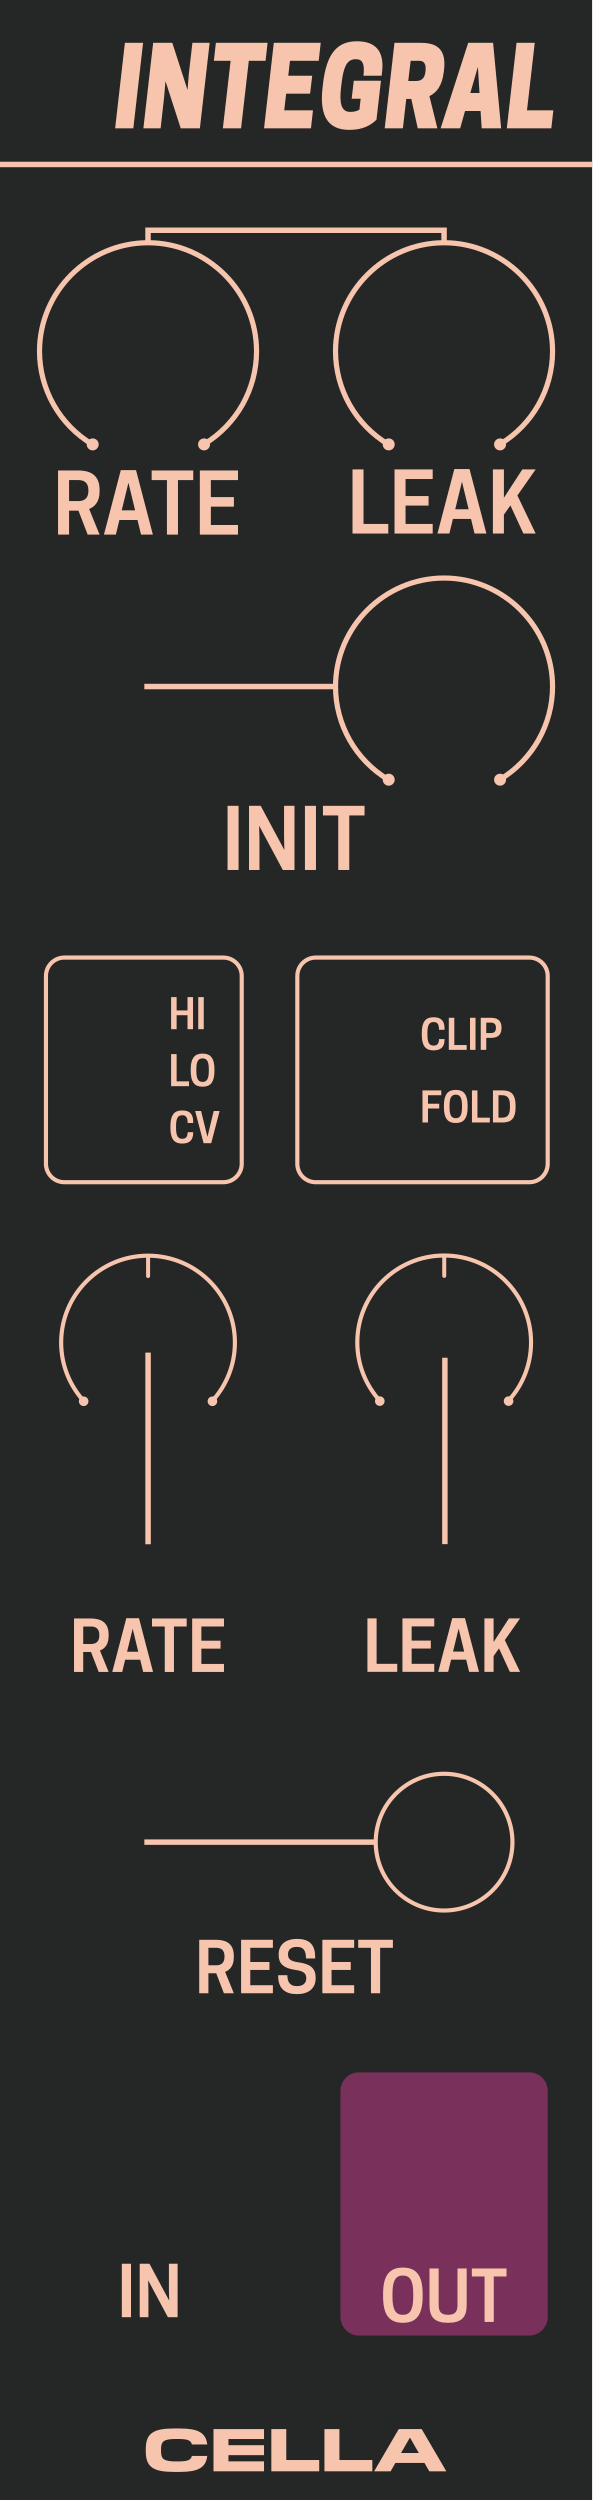
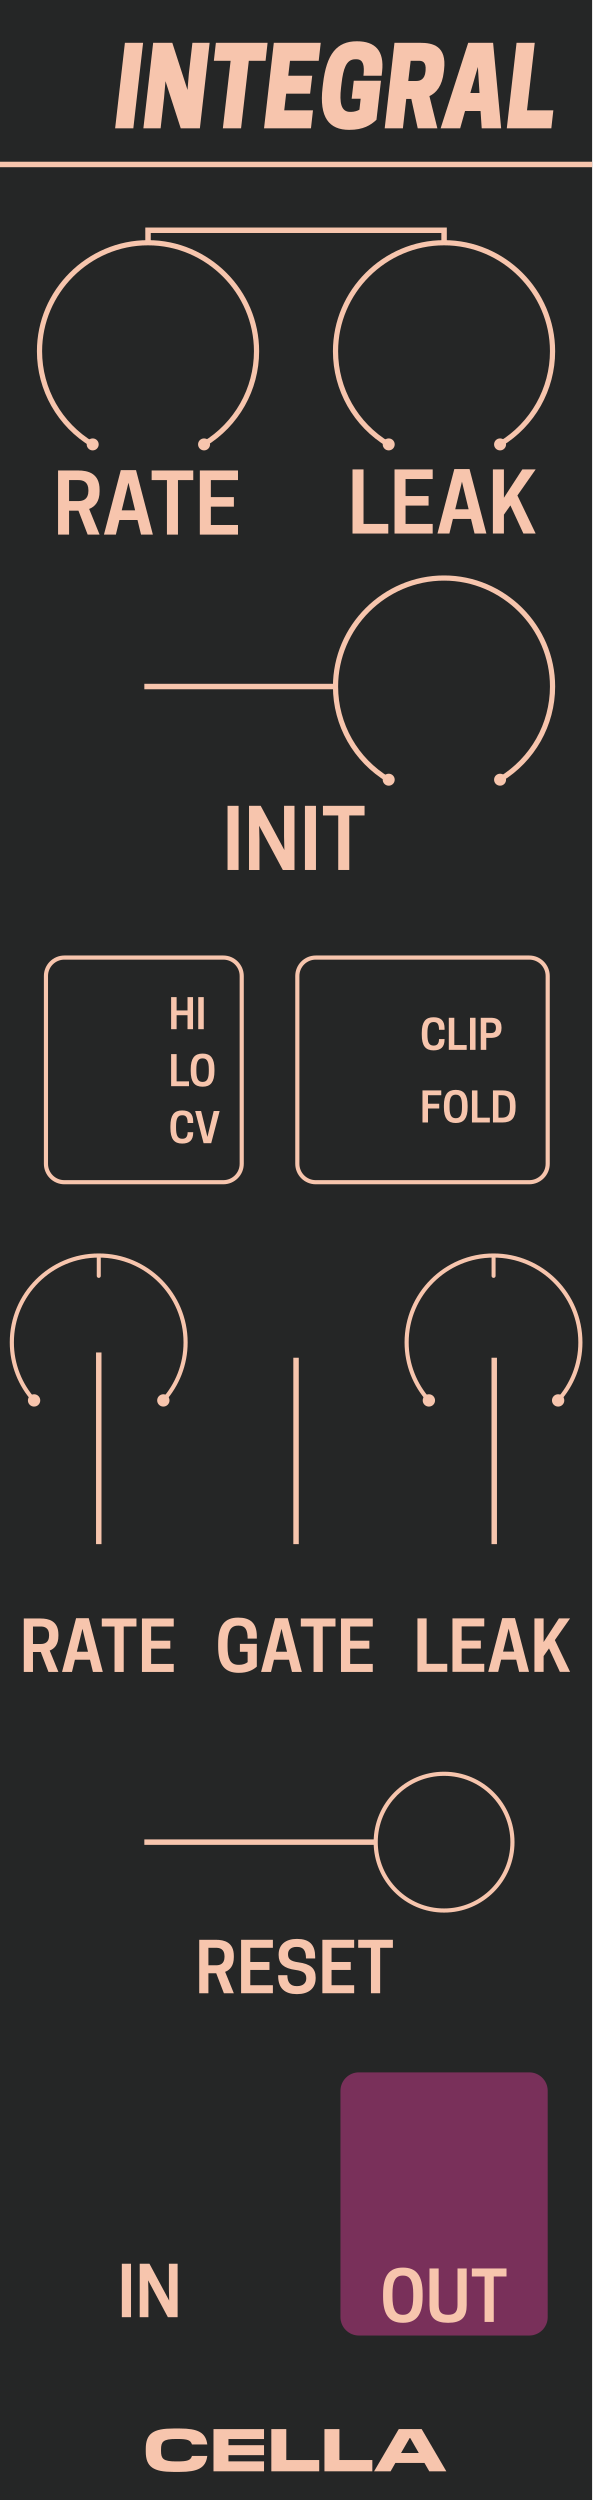
- <svg xmlns="http://www.w3.org/2000/svg" width="100%" height="100%" viewBox="0 0 90 380" version="1.1" xml:space="preserve" style="fill-rule:evenodd;clip-rule:evenodd;stroke-linecap:square;stroke-linejoin:round;stroke-miterlimit:1.5;">
+ <svg xmlns="http://www.w3.org/2000/svg" width="100%" height="100%" viewBox="0 0 90 380" version="1.1" xml:space="preserve" style="fill-rule:evenodd;clip-rule:evenodd;stroke-linejoin:round;stroke-miterlimit:1.5;">
  <g id="Layer1">
    <rect x="0" y="0" width="90" height="380" style="fill:#252626;" />
    <path d="M83.25,317.8C83.25,316.255 81.995,315 80.45,315L54.55,315C53.005,315 51.75,316.255 51.75,317.8L51.75,352.2C51.75,353.745 53.005,355 54.55,355L80.45,355C81.995,355 83.25,353.745 83.25,352.2L83.25,317.8Z" style="fill:#79305a;" />
-     <path d="M22.508,234.314L22.508,206.014" style="fill:none;stroke:#f7c5ad;stroke-width:0.83px;" />
-     <path d="M67.623,234.291L67.623,206.791" style="fill:none;stroke:#f7c5ad;stroke-width:0.83px;" />
-     <path d="M0,25L90,25" style="fill:none;stroke:#f7c5ad;stroke-width:0.83px;stroke-linecap:butt;" />
+     <path d="M0,25L90,25" style="fill:none;stroke:#f7c5ad;stroke-width:0.83px;" />
    <rect x="18.518" y="344.088" width="1.396" height="8.125" style="fill:#f7c5ad;fill-rule:nonzero;" />
    <path d="M26.997,344.088L25.674,344.088L25.674,347.973L25.716,349.692L22.716,344.088L21.237,344.088L21.237,352.213L22.56,352.213L22.56,348.327L22.518,346.608L25.518,352.213L26.997,352.213L26.997,344.088Z" style="fill:#f7c5ad;fill-rule:nonzero;" />
    <path d="M31.677,299.941L32.865,299.941L34.031,302.973L35.542,302.973L34.219,299.723C34.958,299.431 35.542,298.795 35.542,297.493L35.542,297.285C35.542,295.223 34.094,294.848 32.823,294.848L30.281,294.848L30.281,302.973L31.677,302.973L31.677,299.941ZM31.677,298.723L31.677,296.066L32.875,296.066C33.417,296.066 34.125,296.264 34.125,297.337L34.125,297.452C34.125,298.525 33.417,298.723 32.875,298.723L31.677,298.723Z" style="fill:#f7c5ad;fill-rule:nonzero;" />
    <path d="M36.646,294.848L36.646,302.973L41.479,302.973L41.479,301.754L38.042,301.754L38.042,299.431L40.958,299.431L40.958,298.223L38.042,298.223L38.042,296.066L41.479,296.066L41.479,294.848L36.646,294.848Z" style="fill:#f7c5ad;fill-rule:nonzero;" />
    <path d="M44.917,299.431C46.156,299.598 46.552,299.973 46.552,300.681L46.552,300.743C46.552,301.42 46.052,301.889 45.177,301.889L45.083,301.889C44.208,301.889 43.677,301.389 43.677,300.233L42.281,300.233L42.281,300.337C42.281,302.202 43.271,303.108 45.135,303.108C46.948,303.108 47.979,302.212 47.979,300.691L47.979,300.577C47.979,299.15 47.135,298.514 45.365,298.275C44.083,298.098 43.781,297.723 43.781,297.056L43.781,296.993C43.781,296.358 44.281,295.931 45.052,295.931L45.146,295.931C46.115,295.931 46.51,296.473 46.51,297.691L47.906,297.691L47.906,297.452C47.906,295.618 47.063,294.712 45.135,294.712C43.375,294.712 42.354,295.629 42.354,297.066L42.354,297.17C42.354,298.514 43.146,299.191 44.917,299.431Z" style="fill:#f7c5ad;fill-rule:nonzero;" />
    <path d="M49,294.848L49,302.973L53.833,302.973L53.833,301.754L50.396,301.754L50.396,299.431L53.313,299.431L53.313,298.223L50.396,298.223L50.396,296.066L53.833,296.066L53.833,294.848L49,294.848Z" style="fill:#f7c5ad;fill-rule:nonzero;" />
    <path d="M57.781,296.066L59.719,296.066L59.719,294.848L54.448,294.848L54.448,296.066L56.385,296.066L56.385,302.973L57.781,302.973L57.781,296.066Z" style="fill:#f7c5ad;fill-rule:nonzero;" />
    <path d="M61.24,353.068C63.271,353.068 64.24,351.891 64.24,349.078L64.24,348.662C64.24,345.849 63.271,344.672 61.24,344.672C59.198,344.672 58.229,345.849 58.229,348.662L58.229,349.078C58.229,351.891 59.198,353.068 61.24,353.068ZM61.187,351.849C60.052,351.849 59.656,350.912 59.656,349.078L59.656,348.662C59.656,346.828 60.052,345.891 61.187,345.891L61.281,345.891C62.417,345.891 62.812,346.828 62.812,348.662L62.812,349.078C62.812,350.912 62.417,351.849 61.281,351.849L61.187,351.849Z" style="fill:#f7c5ad;fill-rule:nonzero;" />
    <path d="M68.115,353.068C70.167,353.068 70.937,352.203 70.937,350.38L70.937,344.808L69.542,344.808L69.542,350.328C69.542,351.401 69.156,351.849 68.115,351.849C67.062,351.849 66.677,351.401 66.677,350.328L66.677,344.808L65.281,344.808L65.281,350.38C65.281,352.203 66.052,353.068 68.115,353.068Z" style="fill:#f7c5ad;fill-rule:nonzero;" />
    <path d="M75.052,346.026L76.99,346.026L76.99,344.808L71.719,344.808L71.719,346.026L73.656,346.026L73.656,352.933L75.052,352.933L75.052,346.026Z" style="fill:#f7c5ad;fill-rule:nonzero;" />
    <path d="M21.75,6.507L18.985,6.507L17.5,19.507L20.266,19.507L21.75,6.507Z" style="fill:#f7c5ad;fill-rule:nonzero;" />
    <path d="M31.866,6.507L29.246,6.507L28.708,11.173L28.504,13.673L26.19,6.507L23.279,6.507L21.794,19.507L24.414,19.507L24.938,14.84L25.156,12.34L27.471,19.507L30.382,19.507L31.866,6.507Z" style="fill:#f7c5ad;fill-rule:nonzero;" />
    <path d="M37.82,9.24L40.367,9.24L40.673,6.507L32.813,6.507L32.507,9.24L35.054,9.24L33.875,19.507L36.641,19.507L37.82,9.24Z" style="fill:#f7c5ad;fill-rule:nonzero;" />
    <path d="M41.619,6.507L40.134,19.507L47.266,19.507L47.572,16.773L43.205,16.773L43.496,14.24L47.135,14.24L47.456,11.507L43.817,11.507L44.079,9.24L48.445,9.24L48.751,6.507L41.619,6.507Z" style="fill:#f7c5ad;fill-rule:nonzero;" />
    <path d="M53.074,19.74C55.228,19.74 56.349,19.023 57.222,18.207L57.907,12.273L53.773,12.273L53.453,15.007L54.821,15.007L54.632,16.673C54.34,16.857 53.802,17.007 53.38,17.007L53.22,17.007C51.837,17.007 51.575,15.607 51.837,13.34L51.91,12.707C52.172,10.457 52.623,9.007 54.006,9.007L54.166,9.007C55.257,9.007 55.418,10.007 55.243,11.507L58.008,11.507L58.081,10.857C58.431,7.723 57.033,6.273 54.253,6.273C51.196,6.273 49.624,8.207 49.1,12.707L49.028,13.34C48.504,17.84 50.017,19.74 53.074,19.74Z" style="fill:#f7c5ad;fill-rule:nonzero;" />
    <path d="M62.055,12.307L62.419,9.24L63.685,9.24C64.224,9.24 64.791,9.44 64.69,10.673L64.675,10.857C64.573,12.057 63.86,12.307 63.321,12.307L62.055,12.307ZM61.749,15.04L62.521,15.04L63.496,19.507L66.48,19.507L65.272,14.607C66.334,14.107 67.208,13.057 67.455,10.94L67.499,10.573C67.921,6.973 65.796,6.507 63.874,6.507L59.959,6.507L58.474,19.507L61.24,19.507L61.749,15.04Z" style="fill:#f7c5ad;fill-rule:nonzero;" />
    <path d="M71.167,6.507L66.975,19.507L69.944,19.507L70.686,16.873L73.044,16.873L73.219,19.507L76.174,19.507L74.951,6.507L71.167,6.507ZM72.637,10.173L72.884,14.14L71.487,14.14L72.637,10.173Z" style="fill:#f7c5ad;fill-rule:nonzero;" />
    <path d="M83.801,19.507L84.107,16.773L80.104,16.773L81.283,6.507L78.517,6.507L77.033,19.507L83.801,19.507Z" style="fill:#f7c5ad;fill-rule:nonzero;" />
    <path d="M27.327,375.731C30.077,375.731 31.287,375.117 31.507,373.302L29.178,373.302C28.977,373.953 28.546,374.136 26.96,374.136L26.74,374.136C24.797,374.136 24.476,373.724 24.476,372.541L24.476,372.33C24.476,371.13 24.797,370.726 26.74,370.726L26.96,370.726C28.546,370.726 28.977,370.91 29.178,371.56L31.507,371.56C31.287,369.745 30.077,369.131 27.327,369.131L26.373,369.131C23.321,369.131 22.157,369.874 22.157,372.23L22.157,372.633C22.157,374.989 23.321,375.731 26.373,375.731L27.327,375.731Z" style="fill:#f7c5ad;fill-rule:nonzero;" />
    <path d="M40.132,374.127L34.724,374.127L34.724,373.183L40.132,373.183L40.132,371.67L34.724,371.67L34.724,370.735L40.132,370.735L40.132,369.223L32.451,369.223L32.451,375.64L40.132,375.64L40.132,374.127Z" style="fill:#f7c5ad;fill-rule:nonzero;" />
    <path d="M48.52,373.925L43.515,373.925L43.515,369.223L41.242,369.223L41.242,375.64L48.52,375.64L48.52,373.925Z" style="fill:#f7c5ad;fill-rule:nonzero;" />
    <path d="M56.596,373.925L51.591,373.925L51.591,369.223L49.317,369.223L49.317,375.64L56.596,375.64L56.596,373.925Z" style="fill:#f7c5ad;fill-rule:nonzero;" />
    <path d="M64.094,369.223L60.611,369.223L56.862,375.64L59.373,375.64L60.097,374.365L64.516,374.365L65.249,375.64L67.843,375.64L64.094,369.223ZM62.353,370.58L63.654,372.853L60.959,372.853L62.27,370.58L62.353,370.58Z" style="fill:#f7c5ad;fill-rule:nonzero;" />
    <path d="M10.5,77.624L11.925,77.624L13.325,81.261L15.137,81.261L13.55,77.361C14.437,77.011 15.137,76.249 15.137,74.686L15.137,74.436C15.137,71.961 13.4,71.511 11.875,71.511L8.825,71.511L8.825,81.261L10.5,81.261L10.5,77.624ZM10.5,76.161L10.5,72.974L11.937,72.974C12.587,72.974 13.437,73.211 13.437,74.499L13.437,74.636C13.437,75.924 12.587,76.161 11.937,76.161L10.5,76.161Z" style="fill:#f7c5ad;fill-rule:nonzero;" />
    <path d="M18.362,71.461L15.8,81.261L17.612,81.261L18.15,79.036L20.9,79.036L21.437,81.261L23.237,81.261L20.675,71.461L18.362,71.461ZM19.525,73.374L20.537,77.574L18.5,77.574L19.525,73.374Z" style="fill:#f7c5ad;fill-rule:nonzero;" />
    <path d="M27.05,72.974L29.375,72.974L29.375,71.511L23.05,71.511L23.05,72.974L25.375,72.974L25.375,81.261L27.05,81.261L27.05,72.974Z" style="fill:#f7c5ad;fill-rule:nonzero;" />
    <path d="M30.375,71.511L30.375,81.261L36.175,81.261L36.175,79.799L32.05,79.799L32.05,77.011L35.55,77.011L35.55,75.561L32.05,75.561L32.05,72.974L36.175,72.974L36.175,71.511L30.375,71.511Z" style="fill:#f7c5ad;fill-rule:nonzero;" />
    <path d="M59.019,81.1L59.019,79.638L55.256,79.638L55.256,71.35L53.581,71.35L53.581,81.1L59.019,81.1Z" style="fill:#f7c5ad;fill-rule:nonzero;" />
    <path d="M59.969,71.35L59.969,81.1L65.769,81.1L65.769,79.638L61.644,79.638L61.644,76.85L65.144,76.85L65.144,75.4L61.644,75.4L61.644,72.813L65.769,72.813L65.769,71.35L59.969,71.35Z" style="fill:#f7c5ad;fill-rule:nonzero;" />
    <path d="M69.056,71.3L66.494,81.1L68.306,81.1L68.844,78.875L71.594,78.875L72.131,81.1L73.931,81.1L71.369,71.3L69.056,71.3ZM70.219,73.213L71.231,77.413L69.194,77.413L70.219,73.213Z" style="fill:#f7c5ad;fill-rule:nonzero;" />
    <path d="M76.594,71.35L74.919,71.35L74.919,81.1L76.594,81.1L76.594,78.225L77.581,76.825L79.556,81.1L81.419,81.1L78.644,75.313L81.419,71.35L79.394,71.35L76.594,75.663L76.594,71.35Z" style="fill:#f7c5ad;fill-rule:nonzero;" />
-     <path d="M12.648,251.105L13.836,251.105L15.002,254.136L16.513,254.136L15.19,250.886C15.929,250.595 16.513,249.959 16.513,248.657L16.513,248.449C16.513,246.386 15.065,246.011 13.794,246.011L11.252,246.011L11.252,254.136L12.648,254.136L12.648,251.105ZM12.648,249.886L12.648,247.23L13.846,247.23C14.388,247.23 15.096,247.428 15.096,248.501L15.096,248.615C15.096,249.688 14.388,249.886 13.846,249.886L12.648,249.886Z" style="fill:#f7c5ad;fill-rule:nonzero;" />
-     <path d="M19.2,245.97L17.065,254.136L18.575,254.136L19.023,252.282L21.315,252.282L21.763,254.136L23.263,254.136L21.127,245.97L19.2,245.97ZM20.169,247.563L21.013,251.063L19.315,251.063L20.169,247.563Z" style="fill:#f7c5ad;fill-rule:nonzero;" />
-     <path d="M26.44,247.23L28.377,247.23L28.377,246.011L23.107,246.011L23.107,247.23L25.044,247.23L25.044,254.136L26.44,254.136L26.44,247.23Z" style="fill:#f7c5ad;fill-rule:nonzero;" />
-     <path d="M29.211,246.011L29.211,254.136L34.044,254.136L34.044,252.918L30.607,252.918L30.607,250.595L33.523,250.595L33.523,249.386L30.607,249.386L30.607,247.23L34.044,247.23L34.044,246.011L29.211,246.011Z" style="fill:#f7c5ad;fill-rule:nonzero;" />
+     <path d="M5.012,251.105L6.2,251.105L7.366,254.136L8.877,254.136L7.554,250.886C8.294,250.595 8.877,249.959 8.877,248.657L8.877,248.449C8.877,246.386 7.429,246.011 6.158,246.011L3.616,246.011L3.616,254.136L5.012,254.136L5.012,251.105ZM5.012,249.886L5.012,247.23L6.21,247.23C6.752,247.23 7.46,247.428 7.46,248.501L7.46,248.615C7.46,249.688 6.752,249.886 6.21,249.886L5.012,249.886Z" style="fill:#f7c5ad;fill-rule:nonzero;" />
+     <path d="M11.564,245.97L9.429,254.136L10.939,254.136L11.387,252.282L13.679,252.282L14.127,254.136L15.627,254.136L13.491,245.97L11.564,245.97ZM12.533,247.563L13.377,251.063L11.679,251.063L12.533,247.563Z" style="fill:#f7c5ad;fill-rule:nonzero;" />
+     <path d="M18.804,247.23L20.741,247.23L20.741,246.011L15.471,246.011L15.471,247.23L17.408,247.23L17.408,254.136L18.804,254.136L18.804,247.23Z" style="fill:#f7c5ad;fill-rule:nonzero;" />
+     <path d="M21.575,246.011L21.575,254.136L26.408,254.136L26.408,252.918L22.971,252.918L22.971,250.595L25.887,250.595L25.887,249.386L22.971,249.386L22.971,247.23L26.408,247.23L26.408,246.011L21.575,246.011Z" style="fill:#f7c5ad;fill-rule:nonzero;" />
+     <path d="M36.307,254.272C37.682,254.272 38.484,253.813 39.036,253.324L39.036,249.865L36.464,249.865L36.464,251.074L37.641,251.074L37.641,252.647C37.37,252.865 36.932,253.053 36.359,253.053L36.266,253.053C34.984,253.053 34.589,252.115 34.589,250.282L34.589,249.865C34.589,248.032 34.995,247.095 36.193,247.095L36.286,247.095C37.307,247.095 37.641,247.772 37.641,249.063L39.036,249.063L39.036,248.709C39.036,246.73 38.068,245.876 36.203,245.876C34.172,245.876 33.161,247.053 33.161,249.865L33.161,250.282C33.161,253.095 34.172,254.272 36.307,254.272Z" style="fill:#f7c5ad;fill-rule:nonzero;" />
+     <path d="M41.818,245.97L39.682,254.136L41.193,254.136L41.641,252.282L43.932,252.282L44.38,254.136L45.88,254.136L43.745,245.97L41.818,245.97ZM42.786,247.563L43.63,251.063L41.932,251.063L42.786,247.563Z" style="fill:#f7c5ad;fill-rule:nonzero;" />
+     <path d="M49.057,247.23L50.995,247.23L50.995,246.011L45.724,246.011L45.724,247.23L47.661,247.23L47.661,254.136L49.057,254.136L49.057,247.23Z" style="fill:#f7c5ad;fill-rule:nonzero;" />
+     <path d="M51.828,246.011L51.828,254.136L56.661,254.136L56.661,252.918L53.224,252.918L53.224,250.595L56.141,250.595L56.141,249.386L53.224,249.386L53.224,247.23L56.661,247.23L56.661,246.011L51.828,246.011Z" style="fill:#f7c5ad;fill-rule:nonzero;" />
    <path d="M64.967,157.265L64.967,157.015C64.967,155.915 65.192,155.353 65.886,155.353L65.942,155.353C66.536,155.353 66.73,155.759 66.73,156.534L67.573,156.534L67.573,156.321C67.573,155.134 67.011,154.621 65.892,154.621C64.673,154.621 64.111,155.328 64.111,157.015L64.111,157.265C64.111,158.953 64.673,159.659 65.892,159.659C67.011,159.659 67.573,159.146 67.573,157.996L67.573,157.934L66.73,157.934C66.73,158.546 66.511,158.928 65.942,158.928L65.886,158.928C65.186,158.928 64.967,158.365 64.967,157.265Z" style="fill:#f7c5ad;fill-rule:nonzero;" />
    <path d="M70.936,159.578L70.936,158.846L69.055,158.846L69.055,154.703L68.217,154.703L68.217,159.578L70.936,159.578Z" style="fill:#f7c5ad;fill-rule:nonzero;" />
    <rect x="71.442" y="154.703" width="0.838" height="4.875" style="fill:#f7c5ad;fill-rule:nonzero;" />
    <path d="M73.911,157.759L74.598,157.759C75.361,157.759 76.23,157.534 76.23,156.29L76.23,156.165C76.23,154.928 75.361,154.703 74.598,154.703L73.073,154.703L73.073,159.578L73.911,159.578L73.911,157.759ZM73.911,157.028L73.911,155.434L74.63,155.434C74.955,155.434 75.38,155.553 75.38,156.196L75.38,156.265C75.38,156.909 74.955,157.028 74.63,157.028L73.911,157.028Z" style="fill:#f7c5ad;fill-rule:nonzero;" />
    <path d="M64.217,165.742L64.217,170.617L65.055,170.617L65.055,168.492L66.761,168.492L66.761,167.767L65.055,167.767L65.055,166.474L67.073,166.474L67.073,165.742L64.217,165.742Z" style="fill:#f7c5ad;fill-rule:nonzero;" />
    <path d="M69.28,170.699C70.498,170.699 71.08,169.992 71.08,168.305L71.08,168.055C71.08,166.367 70.498,165.661 69.28,165.661C68.055,165.661 67.473,166.367 67.473,168.055L67.473,168.305C67.473,169.992 68.055,170.699 69.28,170.699ZM69.248,169.967C68.567,169.967 68.33,169.405 68.33,168.305L68.33,168.055C68.33,166.955 68.567,166.392 69.248,166.392L69.305,166.392C69.986,166.392 70.223,166.955 70.223,168.055L70.223,168.305C70.223,169.405 69.986,169.967 69.305,169.967L69.248,169.967Z" style="fill:#f7c5ad;fill-rule:nonzero;" />
    <path d="M74.455,170.617L74.455,169.886L72.573,169.886L72.573,165.742L71.736,165.742L71.736,170.617L74.455,170.617Z" style="fill:#f7c5ad;fill-rule:nonzero;" />
    <path d="M78.367,168.305L78.367,168.055C78.367,166.367 77.736,165.742 76.367,165.742L74.93,165.742L74.93,170.617L76.367,170.617C77.736,170.617 78.367,169.992 78.367,168.305ZM75.767,169.886L75.767,166.474L76.317,166.474C77.186,166.474 77.511,166.955 77.511,168.055L77.511,168.305C77.511,169.405 77.186,169.886 76.317,169.886L75.767,169.886Z" style="fill:#f7c5ad;fill-rule:nonzero;" />
    <g id="CTR">
      <circle id="Base" cx="22.51" cy="53.392" r="16.496" style="fill:none;" />
      <circle cx="14.09" cy="67.55" r="0.911" style="fill:#f7c5ad;" />
      <circle cx="31.016" cy="67.55" r="0.911" style="fill:#f7c5ad;" />
      <path id="path89" d="M31.033,67.505C35.968,64.521 38.994,59.157 38.994,53.39C38.994,44.341 31.548,36.896 22.5,36.896C13.451,36.896 6.006,44.341 6.006,53.39C6.006,59.188 9.064,64.577 14.042,67.55" style="fill:none;fill-rule:nonzero;stroke:#f7c5ad;stroke-width:0.79px;stroke-linecap:round;stroke-miterlimit:4;" />
    </g>
    <g id="CTR1">
      <circle id="Base1" cx="67.504" cy="53.392" r="16.496" style="fill:none;" />
      <circle cx="59.084" cy="67.55" r="0.911" style="fill:#f7c5ad;" />
      <circle cx="76.01" cy="67.55" r="0.911" style="fill:#f7c5ad;" />
      <path id="path891" d="M76.027,67.505C80.962,64.521 83.988,59.157 83.988,53.39C83.988,44.341 76.542,36.896 67.494,36.896C58.446,36.896 51,44.341 51,53.39C51,59.188 54.058,64.577 59.036,67.55" style="fill:none;fill-rule:nonzero;stroke:#f7c5ad;stroke-width:0.79px;stroke-linecap:round;stroke-miterlimit:4;" />
    </g>
    <g id="CTR2">
      <circle id="Base2" cx="67.504" cy="104.357" r="16.496" style="fill:none;" />
      <circle cx="59.084" cy="118.515" r="0.911" style="fill:#f7c5ad;" />
      <circle cx="76.01" cy="118.515" r="0.911" style="fill:#f7c5ad;" />
      <path id="path892" d="M76.027,118.47C80.962,115.486 83.988,110.122 83.988,104.354C83.988,95.306 76.542,87.861 67.494,87.861C58.446,87.861 51,95.306 51,104.354C51,110.153 54.058,115.541 59.036,118.515" style="fill:none;fill-rule:nonzero;stroke:#f7c5ad;stroke-width:0.79px;stroke-linecap:round;stroke-miterlimit:4;" />
    </g>
-     <path d="M60.38,254.119L60.38,252.901L57.245,252.901L57.245,245.994L55.849,245.994L55.849,254.119L60.38,254.119Z" style="fill:#f7c5ad;fill-rule:nonzero;" />
-     <path d="M61.172,245.994L61.172,254.119L66.005,254.119L66.005,252.901L62.568,252.901L62.568,250.578L65.484,250.578L65.484,249.369L62.568,249.369L62.568,247.213L66.005,247.213L66.005,245.994L61.172,245.994Z" style="fill:#f7c5ad;fill-rule:nonzero;" />
-     <path d="M68.745,245.953L66.609,254.119L68.12,254.119L68.568,252.265L70.859,252.265L71.307,254.119L72.807,254.119L70.672,245.953L68.745,245.953ZM69.714,247.546L70.557,251.046L68.859,251.046L69.714,247.546Z" style="fill:#f7c5ad;fill-rule:nonzero;" />
-     <path d="M75.026,245.994L73.63,245.994L73.63,254.119L75.026,254.119L75.026,251.724L75.849,250.557L77.495,254.119L79.047,254.119L76.734,249.296L79.047,245.994L77.359,245.994L75.026,249.588L75.026,245.994Z" style="fill:#f7c5ad;fill-rule:nonzero;" />
-     <g id="SMCTR">
-       <path id="line87" d="M67.523,193.936L67.523,191.204" style="fill:none;fill-rule:nonzero;stroke:#f7c5ad;stroke-width:0.61px;stroke-linecap:round;stroke-miterlimit:4;" />
-       <path d="M57.69,212.865C55.588,210.526 54.309,207.433 54.309,204.044C54.309,196.756 60.226,190.839 67.514,190.839C74.802,190.839 80.719,196.756 80.719,204.044C80.719,207.433 79.439,210.526 77.337,212.865" style="fill:none;stroke:#f7c5ad;stroke-width:0.63px;" />
-       <circle cx="57.729" cy="212.969" r="0.73" style="fill:#f7c5ad;" />
-       <circle cx="77.303" cy="212.969" r="0.73" style="fill:#f7c5ad;" />
-     </g>
-     <g id="SMCTR1">
-       <path id="line871" d="M22.509,193.961L22.509,191.229" style="fill:none;fill-rule:nonzero;stroke:#f7c5ad;stroke-width:0.61px;stroke-linecap:round;stroke-miterlimit:4;" />
-       <path d="M12.676,212.889C10.575,210.55 9.295,207.458 9.295,204.069C9.295,196.781 15.212,190.864 22.5,190.864C29.788,190.864 35.705,196.781 35.705,204.069C35.705,207.458 34.425,210.55 32.324,212.889" style="fill:none;stroke:#f7c5ad;stroke-width:0.63px;" />
-       <circle cx="12.716" cy="212.994" r="0.73" style="fill:#f7c5ad;" />
-       <circle cx="32.29" cy="212.994" r="0.73" style="fill:#f7c5ad;" />
-     </g>
-     <path d="M22.354,280.007L56.646,280.007" style="fill:none;stroke:#f7c5ad;stroke-width:0.83px;" />
-     <path d="M22.354,104.357L50.835,104.357" style="fill:none;stroke:#f7c5ad;stroke-width:0.83px;" />
+     <path d="M67.983,254.119L67.983,252.901L64.847,252.901L64.847,245.994L63.451,245.994L63.451,254.119L67.983,254.119Z" style="fill:#f7c5ad;fill-rule:nonzero;" />
+     <path d="M68.774,245.994L68.774,254.119L73.608,254.119L73.608,252.901L70.17,252.901L70.17,250.578L73.087,250.578L73.087,249.369L70.17,249.369L70.17,247.213L73.608,247.213L73.608,245.994L68.774,245.994Z" style="fill:#f7c5ad;fill-rule:nonzero;" />
+     <path d="M76.347,245.953L74.212,254.119L75.722,254.119L76.17,252.265L78.462,252.265L78.91,254.119L80.41,254.119L78.274,245.953L76.347,245.953ZM77.316,247.546L78.16,251.046L76.462,251.046L77.316,247.546Z" style="fill:#f7c5ad;fill-rule:nonzero;" />
+     <path d="M82.629,245.994L81.233,245.994L81.233,254.119L82.629,254.119L82.629,251.724L83.451,250.557L85.097,254.119L86.649,254.119L84.337,249.296L86.649,245.994L84.962,245.994L82.629,249.588L82.629,245.994Z" style="fill:#f7c5ad;fill-rule:nonzero;" />
+     <path d="M22.354,280.007L56.646,280.007" style="fill:none;stroke:#f7c5ad;stroke-width:0.83px;stroke-linecap:square;" />
+     <path d="M22.354,104.357L50.835,104.357" style="fill:none;stroke:#f7c5ad;stroke-width:0.83px;stroke-linecap:square;" />
    <path d="M67.5,269.3C73.41,269.3 78.207,274.097 78.207,280.007C78.207,285.917 73.41,290.714 67.5,290.714C61.59,290.714 56.793,285.917 56.793,280.007C56.793,274.097 61.59,269.3 67.5,269.3ZM67.5,269.93C61.938,269.93 57.423,274.445 57.423,280.007C57.423,285.569 61.938,290.084 67.5,290.084C73.062,290.084 77.577,285.569 77.577,280.007C77.577,274.445 73.062,269.93 67.5,269.93Z" style="fill:#f7c5ad;" />
    <rect x="34.588" y="122.485" width="1.675" height="9.75" style="fill:#f7c5ad;fill-rule:nonzero;" />
    <path d="M44.763,122.485L43.175,122.485L43.175,127.148L43.225,129.21L39.625,122.485L37.85,122.485L37.85,132.235L39.438,132.235L39.438,127.573L39.388,125.51L42.988,132.235L44.763,132.235L44.763,122.485Z" style="fill:#f7c5ad;fill-rule:nonzero;" />
    <rect x="46.35" y="122.485" width="1.675" height="9.75" style="fill:#f7c5ad;fill-rule:nonzero;" />
    <path d="M53.088,123.948L55.413,123.948L55.413,122.485L49.088,122.485L49.088,123.948L51.413,123.948L51.413,132.235L53.088,132.235L53.088,123.948Z" style="fill:#f7c5ad;fill-rule:nonzero;" />
    <path d="M13.978,67.888L31.129,67.888" style="fill:none;" />
-     <path d="M83.25,148.35C83.25,146.805 81.995,145.55 80.45,145.55L47.993,145.55C46.447,145.55 45.193,146.805 45.193,148.35L45.193,176.897C45.193,178.442 46.447,179.697 47.993,179.697L80.45,179.697C81.995,179.697 83.25,178.442 83.25,176.897L83.25,148.35Z" style="fill:none;stroke:#f7c5ad;stroke-width:0.63px;" />
+     <path d="M83.25,148.35C83.25,146.805 81.995,145.55 80.45,145.55L47.993,145.55C46.447,145.55 45.193,146.805 45.193,148.35L45.193,176.897C45.193,178.442 46.447,179.697 47.993,179.697L80.45,179.697C81.995,179.697 83.25,178.442 83.25,176.897L83.25,148.35Z" style="fill:none;stroke:#f7c5ad;stroke-width:0.63px;stroke-linecap:square;" />
    <path d="M28.503,151.562L28.503,153.587L26.846,153.587L26.846,151.562L26.009,151.562L26.009,156.437L26.846,156.437L26.846,154.312L28.503,154.312L28.503,156.437L29.34,156.437L29.34,151.562L28.503,151.562Z" style="fill:#f7c5ad;fill-rule:nonzero;" />
    <rect x="30.134" y="151.562" width="0.837" height="4.875" style="fill:#f7c5ad;fill-rule:nonzero;" />
    <path d="M28.728,165.099L28.728,164.368L26.846,164.368L26.846,160.224L26.009,160.224L26.009,165.099L28.728,165.099Z" style="fill:#f7c5ad;fill-rule:nonzero;" />
    <path d="M30.796,165.18C32.015,165.18 32.596,164.474 32.596,162.786L32.596,162.536C32.596,160.849 32.015,160.143 30.796,160.143C29.571,160.143 28.99,160.849 28.99,162.536L28.99,162.786C28.99,164.474 29.571,165.18 30.796,165.18ZM30.765,164.449C30.084,164.449 29.846,163.886 29.846,162.786L29.846,162.536C29.846,161.436 30.084,160.874 30.765,160.874L30.821,160.874C31.503,160.874 31.74,161.436 31.74,162.536L31.74,162.786C31.74,163.886 31.503,164.449 30.821,164.449L30.765,164.449Z" style="fill:#f7c5ad;fill-rule:nonzero;" />
    <path d="M26.759,171.429L26.759,171.179C26.759,170.079 26.984,169.517 27.678,169.517L27.734,169.517C28.328,169.517 28.521,169.923 28.521,170.698L29.365,170.698L29.365,170.486C29.365,169.298 28.803,168.786 27.684,168.786C26.465,168.786 25.903,169.492 25.903,171.179L25.903,171.429C25.903,173.117 26.465,173.823 27.684,173.823C28.803,173.823 29.365,173.311 29.365,172.161L29.365,172.098L28.521,172.098C28.521,172.711 28.303,173.092 27.734,173.092L27.678,173.092C26.978,173.092 26.759,172.529 26.759,171.429Z" style="fill:#f7c5ad;fill-rule:nonzero;" />
    <path d="M32.103,173.767L33.384,168.867L32.484,168.867L31.528,172.811L30.565,168.867L29.665,168.867L30.946,173.767L32.103,173.767Z" style="fill:#f7c5ad;fill-rule:nonzero;" />
-     <path d="M36.741,148.35C36.741,146.805 35.486,145.55 33.941,145.55L9.785,145.55C8.239,145.55 6.985,146.805 6.985,148.35L6.985,176.897C6.985,178.442 8.239,179.697 9.785,179.697L33.941,179.697C35.486,179.697 36.741,178.442 36.741,176.897L36.741,148.35Z" style="fill:none;stroke:#f7c5ad;stroke-width:0.63px;" />
-     <path d="M22.5,36.896L22.5,35L67.5,35L67.5,36.809" style="fill:none;stroke:#f7c5ad;stroke-width:0.83px;stroke-linecap:butt;stroke-linejoin:miter;" />
+     <path d="M36.741,148.35C36.741,146.805 35.486,145.55 33.941,145.55L9.785,145.55C8.239,145.55 6.985,146.805 6.985,148.35L6.985,176.897C6.985,178.442 8.239,179.697 9.785,179.697L33.941,179.697C35.486,179.697 36.741,178.442 36.741,176.897L36.741,148.35Z" style="fill:none;stroke:#f7c5ad;stroke-width:0.63px;stroke-linecap:square;" />
+     <path d="M22.5,36.896L22.5,35L67.5,35L67.5,36.809" style="fill:none;stroke:#f7c5ad;stroke-width:0.83px;stroke-linejoin:miter;" />
+     <path d="M15.012,234.29L15.012,205.989" style="fill:none;stroke:#f7c5ad;stroke-width:0.83px;stroke-linecap:square;" />
+     <path d="M75.123,234.291L75.123,206.791" style="fill:none;stroke:#f7c5ad;stroke-width:0.83px;stroke-linecap:square;" />
+     <path id="line87" d="M75.023,193.936L75.023,191.204" style="fill:none;fill-rule:nonzero;stroke:#f7c5ad;stroke-width:0.61px;stroke-linecap:round;stroke-miterlimit:4;" />
+     <path d="M64.493,213.491C64.839,213.876 65.432,213.908 65.817,213.562C66.202,213.216 66.233,212.623 65.888,212.238C65.542,211.853 64.948,211.822 64.564,212.167C64.179,212.513 64.147,213.107 64.493,213.491Z" style="fill:#f7c5ad;" />
+     <path d="M85.535,213.491C85.189,213.876 84.596,213.908 84.211,213.562C83.826,213.216 83.794,212.623 84.14,212.238C84.486,211.853 85.079,211.822 85.464,212.167C85.849,212.513 85.88,213.107 85.535,213.491Z" style="fill:#f7c5ad;" />
+     <path d="M65.19,212.865C63.088,210.526 61.809,207.433 61.809,204.044C61.809,196.756 67.726,190.839 75.014,190.839C82.302,190.839 88.219,196.756 88.219,204.044C88.219,207.433 86.939,210.526 84.837,212.865" style="fill:none;stroke:#f7c5ad;stroke-width:0.63px;stroke-linecap:square;" />
+     <path id="line871" d="M15.013,193.936L15.013,191.204" style="fill:none;fill-rule:nonzero;stroke:#f7c5ad;stroke-width:0.61px;stroke-linecap:round;stroke-miterlimit:4;" />
+     <path d="M4.483,213.491C4.829,213.876 5.422,213.908 5.807,213.562C6.192,213.216 6.224,212.623 5.878,212.238C5.532,211.853 4.939,211.822 4.554,212.167C4.169,212.513 4.137,213.107 4.483,213.491Z" style="fill:#f7c5ad;" />
+     <path d="M25.525,213.491C25.179,213.876 24.586,213.908 24.201,213.562C23.816,213.216 23.784,212.623 24.13,212.238C24.476,211.853 25.069,211.822 25.454,212.167C25.839,212.513 25.871,213.107 25.525,213.491Z" style="fill:#f7c5ad;" />
+     <path d="M5.181,212.865C3.079,210.526 1.799,207.433 1.799,204.044C1.799,196.756 7.716,190.839 15.004,190.839C22.292,190.839 28.209,196.756 28.209,204.044C28.209,207.433 26.93,210.526 24.828,212.865" style="fill:none;stroke:#f7c5ad;stroke-width:0.63px;stroke-linecap:square;" />
+     <path d="M45,234.291L45,206.791" style="fill:none;stroke:#f7c5ad;stroke-width:0.83px;stroke-linecap:square;" />
  </g>
</svg>
